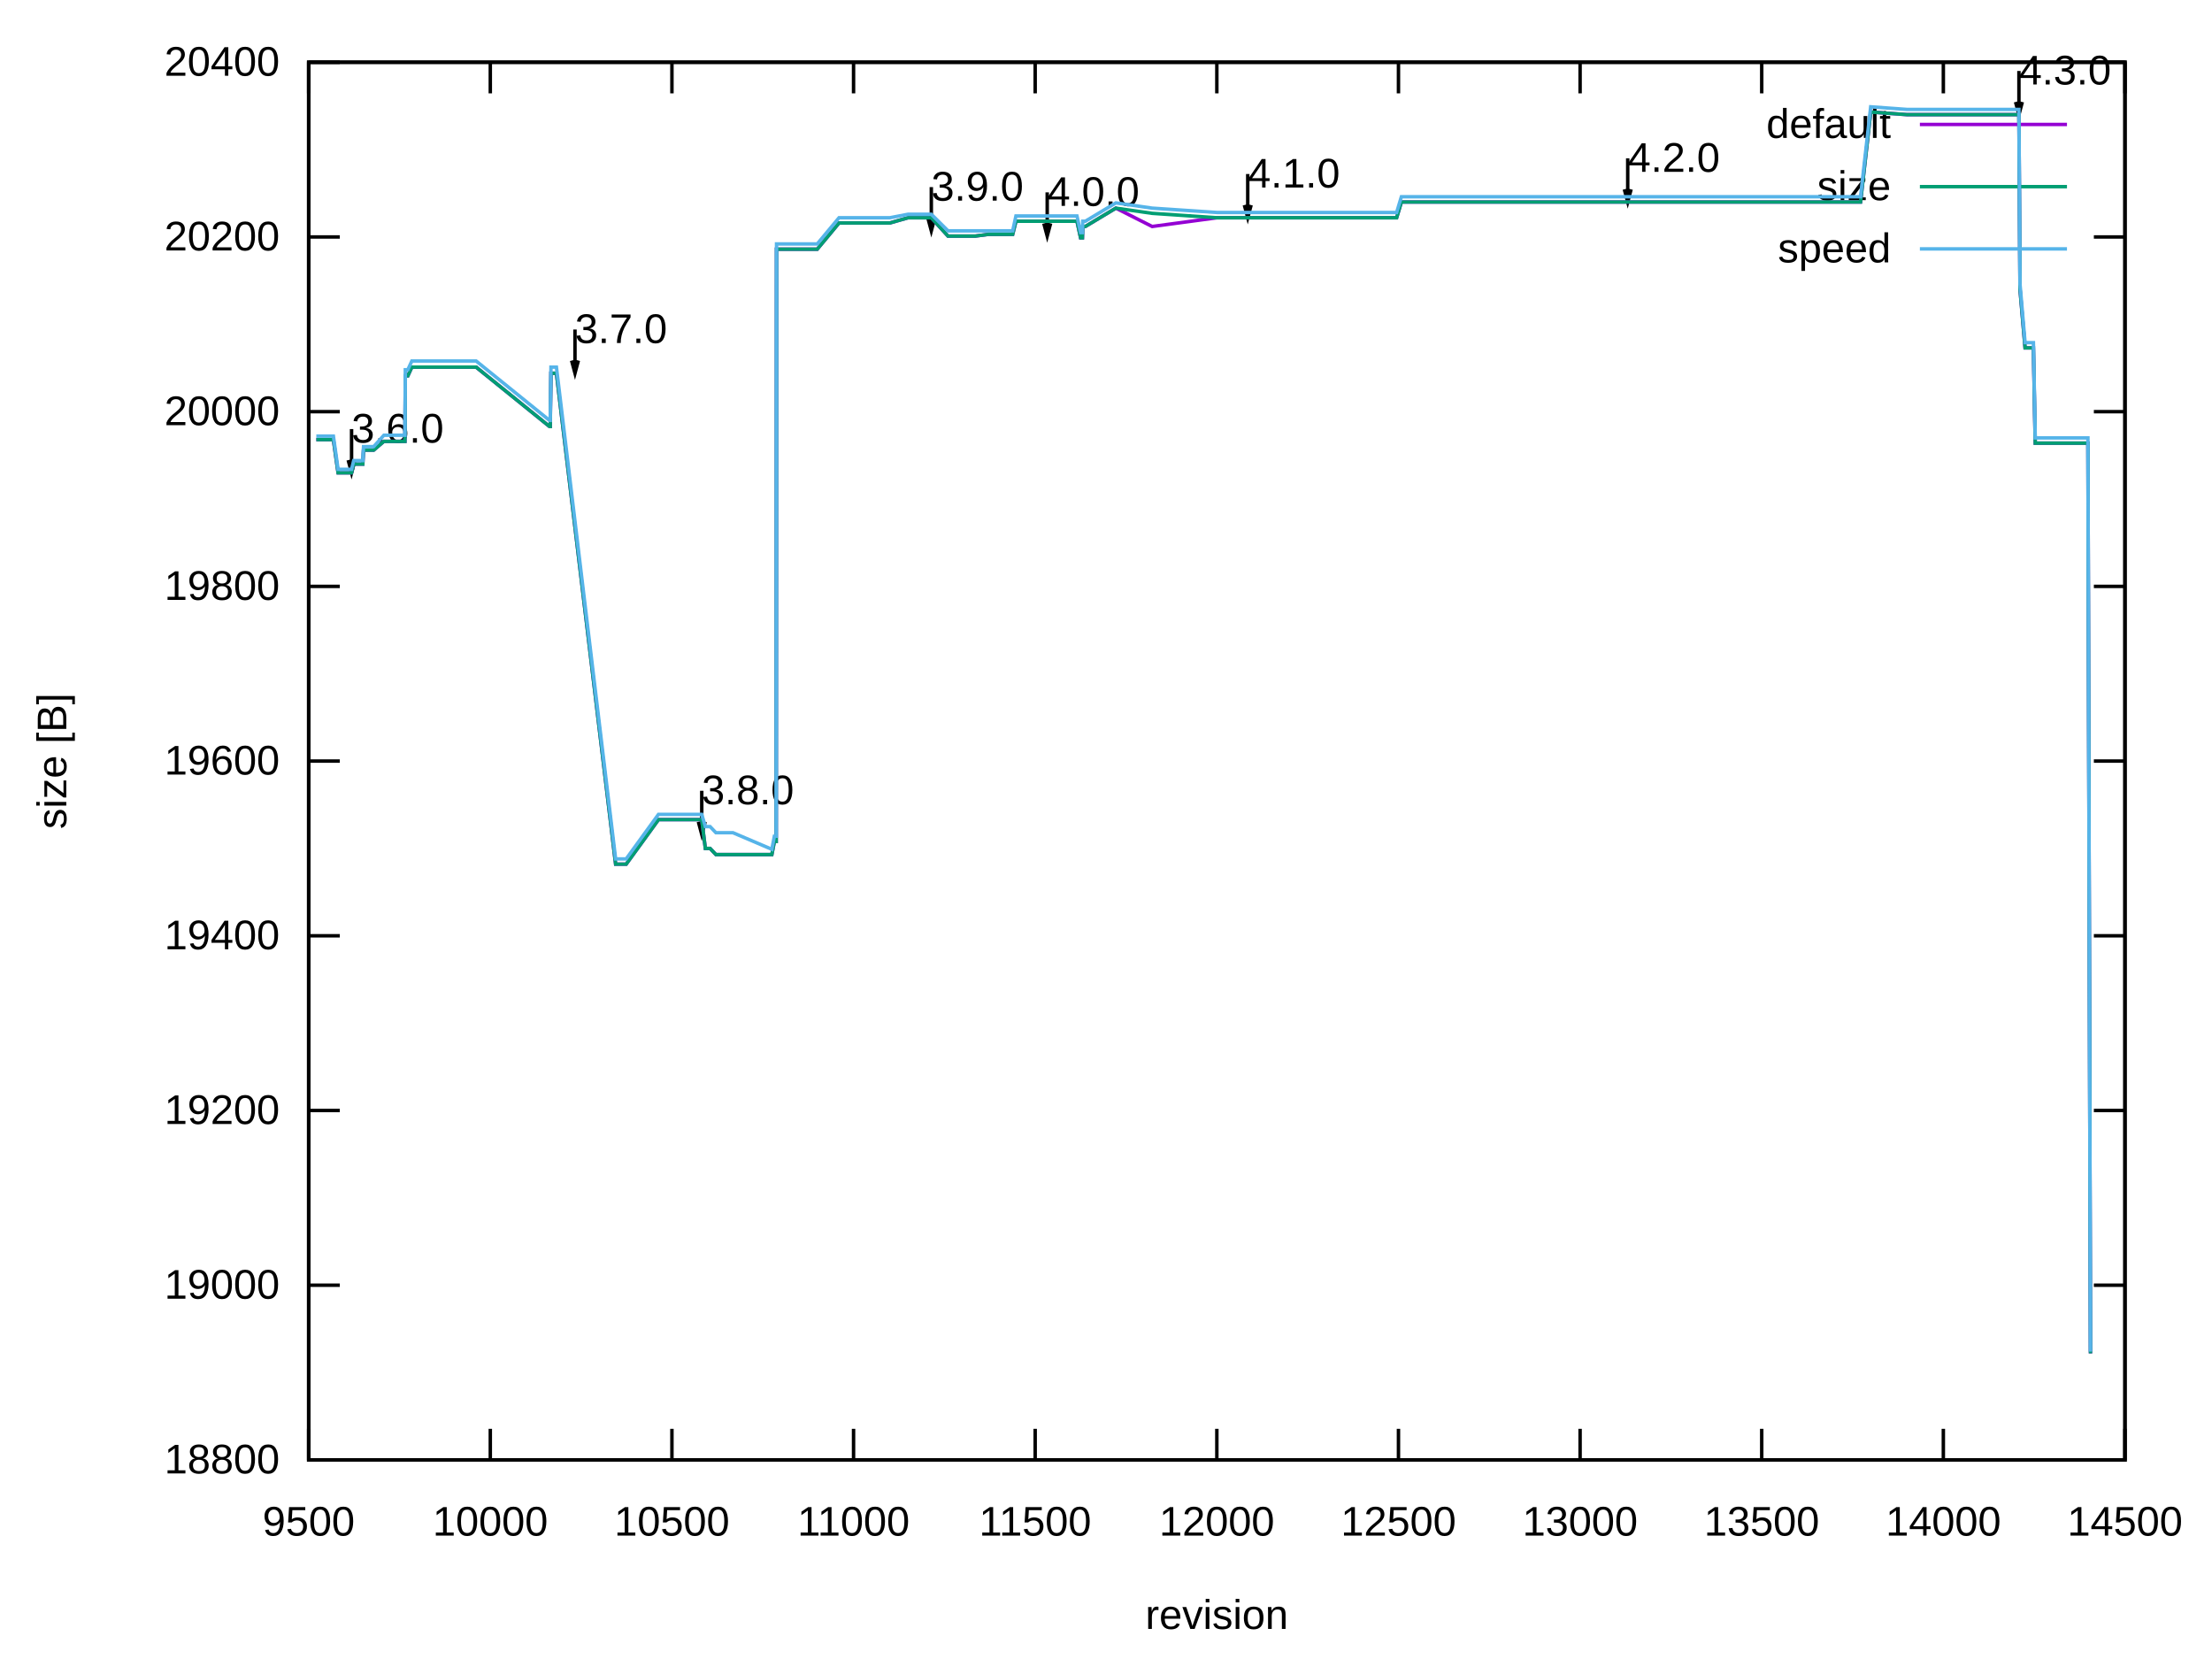
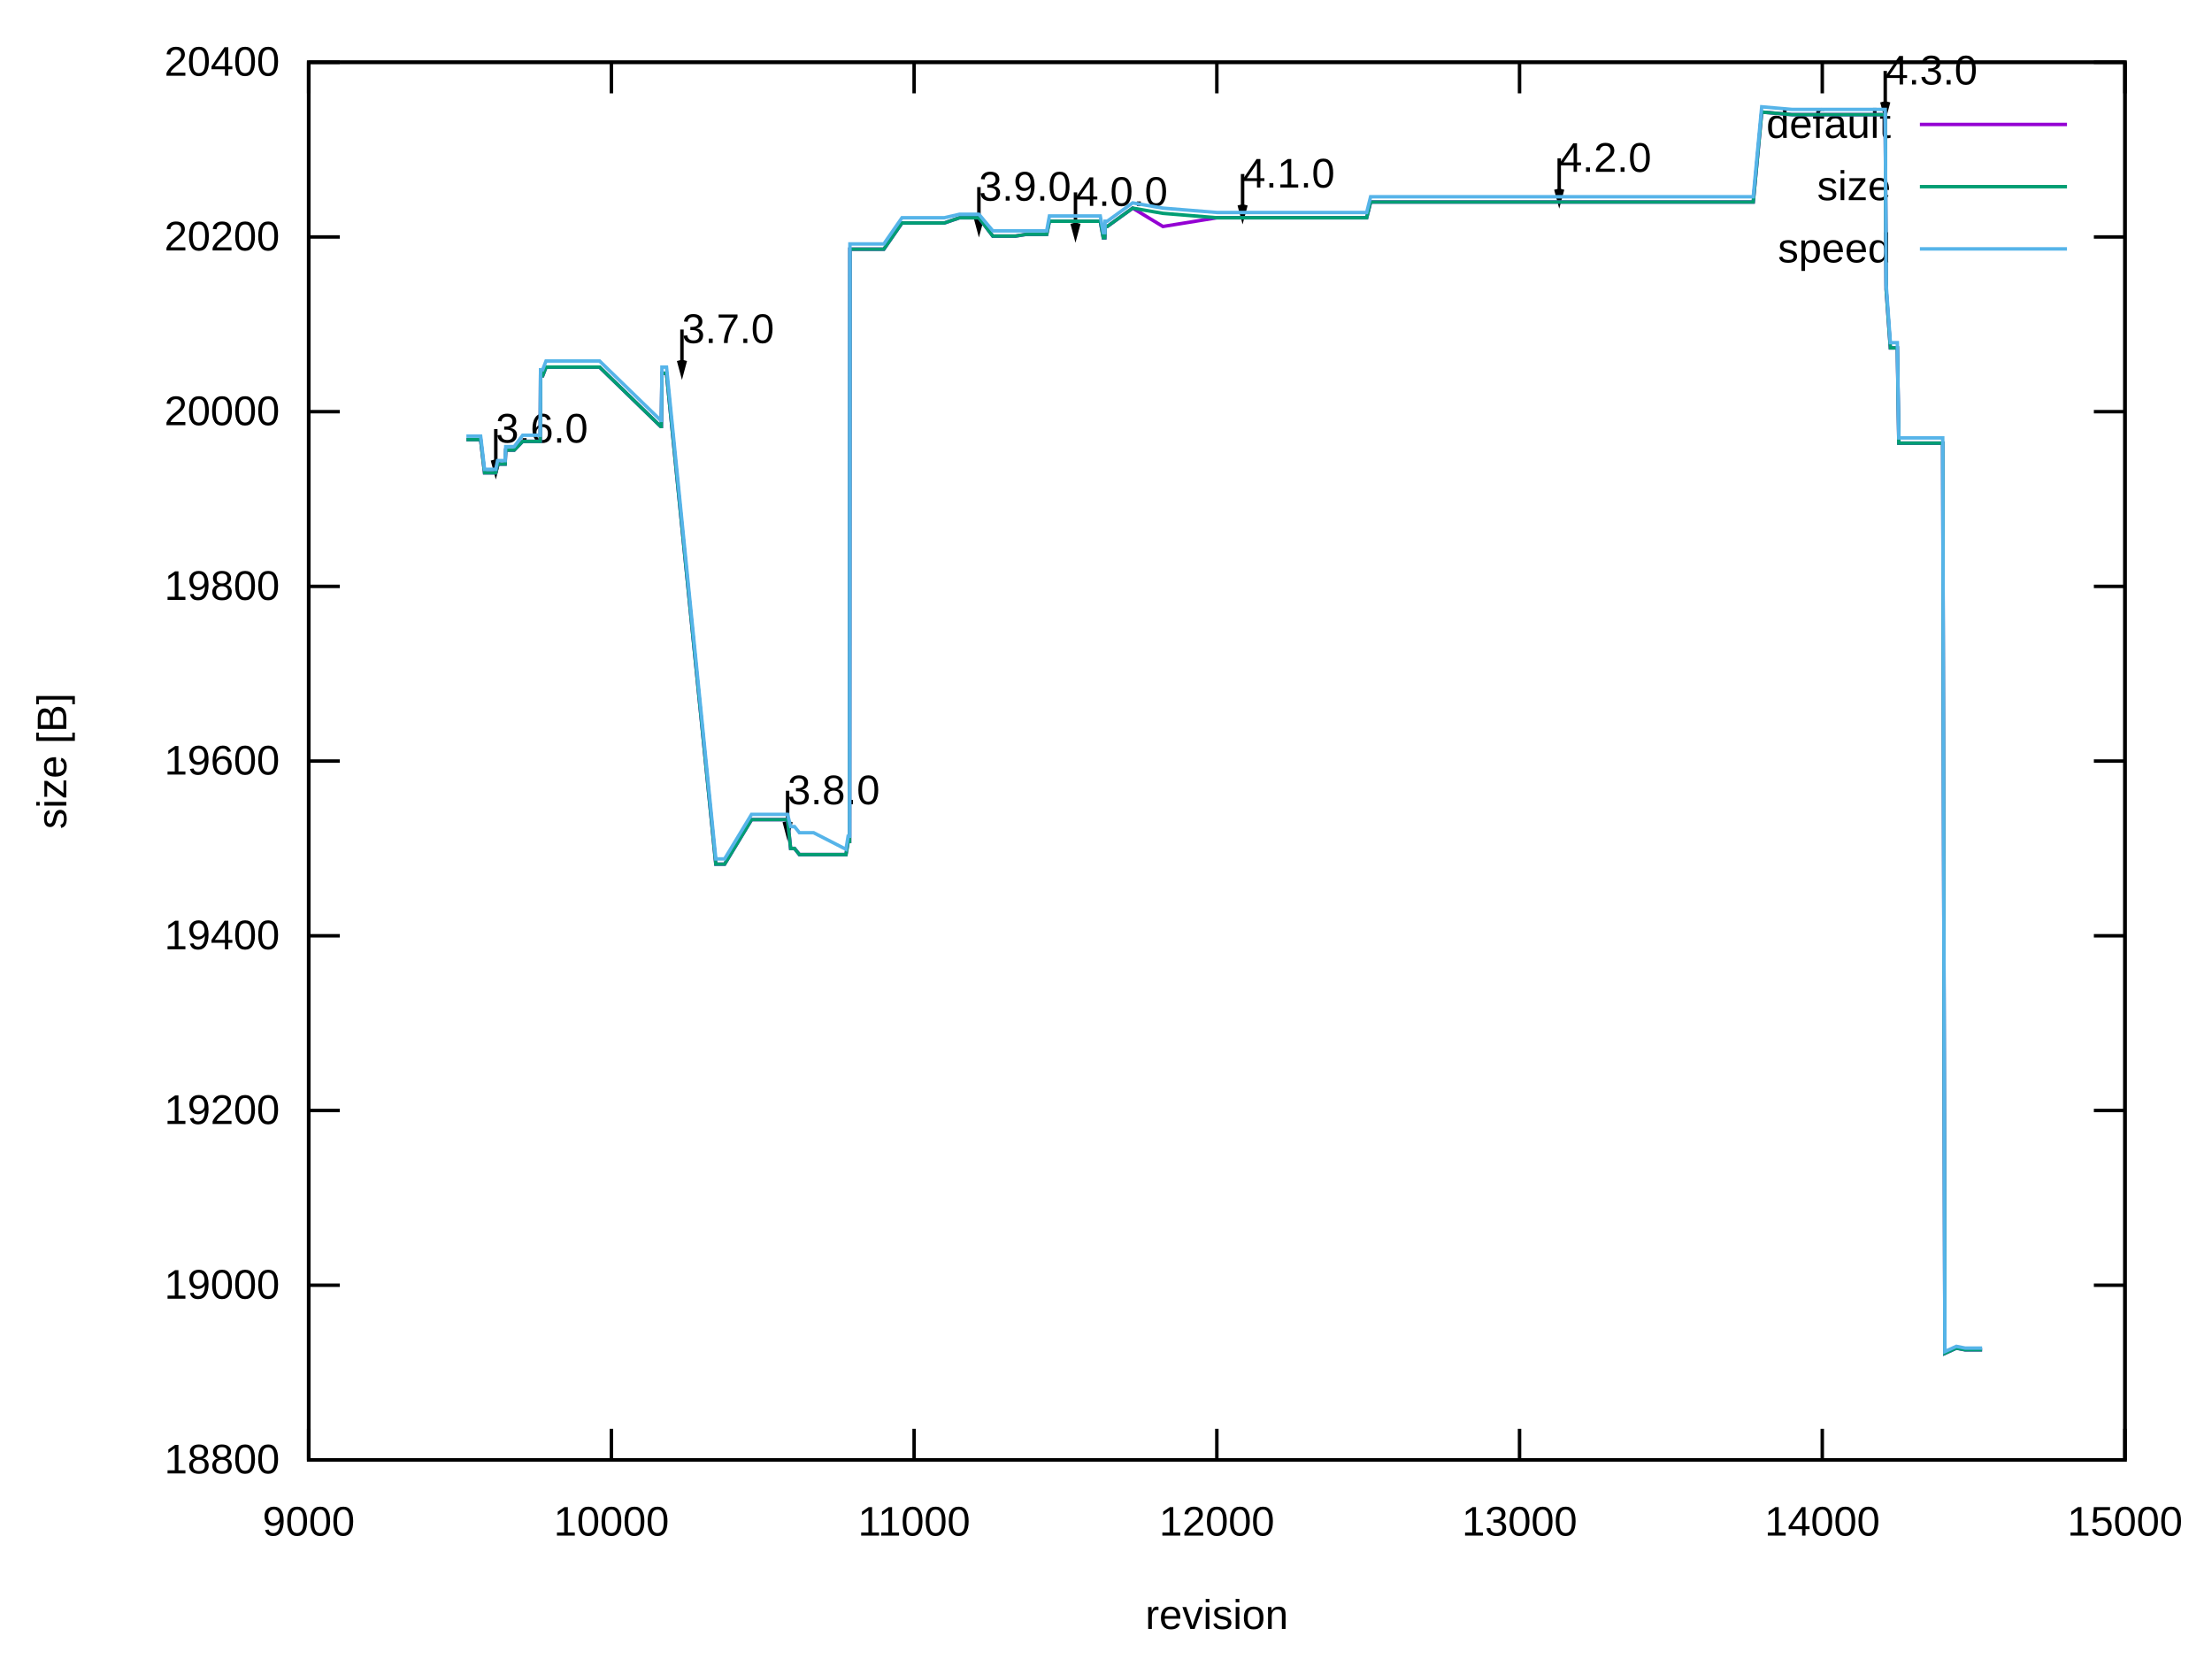
<svg xmlns="http://www.w3.org/2000/svg" xmlns:xlink="http://www.w3.org/1999/xlink" width="640" height="480" viewBox="0 0 640 480">
  <g id="gnuplot_canvas">
    <rect x="0" y="0" width="640" height="480" fill="none" />
    <defs>
      <circle id="gpDot" r="0.5" stroke-width="0.5" stroke="currentColor" />
      <path id="gpPt0" stroke-width="0.222" stroke="currentColor" d="M-1,0 h2 M0,-1 v2" />
      <path id="gpPt1" stroke-width="0.222" stroke="currentColor" d="M-1,-1 L1,1 M1,-1 L-1,1" />
      <path id="gpPt2" stroke-width="0.222" stroke="currentColor" d="M-1,0 L1,0 M0,-1 L0,1 M-1,-1 L1,1 M-1,1 L1,-1" />
      <rect id="gpPt3" stroke-width="0.222" stroke="currentColor" x="-1" y="-1" width="2" height="2" />
      <rect id="gpPt4" stroke-width="0.222" stroke="currentColor" fill="currentColor" x="-1" y="-1" width="2" height="2" />
      <circle id="gpPt5" stroke-width="0.222" stroke="currentColor" cx="0" cy="0" r="1" />
      <use xlink:href="#gpPt5" id="gpPt6" fill="currentColor" stroke="none" />
      <path id="gpPt7" stroke-width="0.222" stroke="currentColor" d="M0,-1.33 L-1.33,0.67 L1.33,0.67 z" />
      <use xlink:href="#gpPt7" id="gpPt8" fill="currentColor" stroke="none" />
      <use xlink:href="#gpPt7" id="gpPt9" stroke="currentColor" transform="rotate(180)" />
      <use xlink:href="#gpPt9" id="gpPt10" fill="currentColor" stroke="none" />
      <use xlink:href="#gpPt3" id="gpPt11" stroke="currentColor" transform="rotate(45)" />
      <use xlink:href="#gpPt11" id="gpPt12" fill="currentColor" stroke="none" />
      <path id="gpPt13" stroke-width="0.222" stroke="currentColor" d="M0,1.330 L1.265,0.411 L0.782,-1.067 L-0.782,-1.076 L-1.265,0.411 z" />
      <use xlink:href="#gpPt13" id="gpPt14" fill="currentColor" stroke="none" />
      <filter id="textbox" filterUnits="objectBoundingBox" x="0" y="0" height="1" width="1">
        <feFlood flood-color="white" flood-opacity="1" result="bgnd" />
        <feComposite in="SourceGraphic" in2="bgnd" operator="atop" />
      </filter>
      <filter id="greybox" filterUnits="objectBoundingBox" x="0" y="0" height="1" width="1">
        <feFlood flood-color="lightgrey" flood-opacity="1" result="grey" />
        <feComposite in="SourceGraphic" in2="grey" operator="atop" />
      </filter>
    </defs>
    <g fill="none" color="white" stroke="currentColor" stroke-width="1.00" stroke-linecap="butt" stroke-linejoin="miter">
</g>
    <g fill="none" color="black" stroke="currentColor" stroke-width="1.00" stroke-linecap="butt" stroke-linejoin="miter">
      <path stroke="black" d="M89.31,422.40 L98.31,422.40 M614.82,422.40 L605.82,422.40  " />
      <g transform="translate(80.92,426.30)" stroke="none" fill="black" font-family="Arial" font-size="12.00" text-anchor="end">
        <text>
          <tspan font-family="Arial"> 18800</tspan>
        </text>
      </g>
    </g>
    <g fill="none" color="black" stroke="currentColor" stroke-width="1.00" stroke-linecap="butt" stroke-linejoin="miter">
      <path stroke="black" d="M89.31,371.85 L98.31,371.85 M614.82,371.85 L605.82,371.85  " />
      <g transform="translate(80.92,375.75)" stroke="none" fill="black" font-family="Arial" font-size="12.00" text-anchor="end">
        <text>
          <tspan font-family="Arial"> 19000</tspan>
        </text>
      </g>
    </g>
    <g fill="none" color="black" stroke="currentColor" stroke-width="1.00" stroke-linecap="butt" stroke-linejoin="miter">
      <path stroke="black" d="M89.31,321.30 L98.31,321.30 M614.82,321.30 L605.82,321.30  " />
      <g transform="translate(80.92,325.20)" stroke="none" fill="black" font-family="Arial" font-size="12.00" text-anchor="end">
        <text>
          <tspan font-family="Arial"> 19200</tspan>
        </text>
      </g>
    </g>
    <g fill="none" color="black" stroke="currentColor" stroke-width="1.00" stroke-linecap="butt" stroke-linejoin="miter">
      <path stroke="black" d="M89.31,270.75 L98.31,270.75 M614.82,270.75 L605.82,270.75  " />
      <g transform="translate(80.92,274.65)" stroke="none" fill="black" font-family="Arial" font-size="12.00" text-anchor="end">
        <text>
          <tspan font-family="Arial"> 19400</tspan>
        </text>
      </g>
    </g>
    <g fill="none" color="black" stroke="currentColor" stroke-width="1.00" stroke-linecap="butt" stroke-linejoin="miter">
      <path stroke="black" d="M89.31,220.20 L98.31,220.20 M614.82,220.20 L605.82,220.20  " />
      <g transform="translate(80.92,224.10)" stroke="none" fill="black" font-family="Arial" font-size="12.00" text-anchor="end">
        <text>
          <tspan font-family="Arial"> 19600</tspan>
        </text>
      </g>
    </g>
    <g fill="none" color="black" stroke="currentColor" stroke-width="1.00" stroke-linecap="butt" stroke-linejoin="miter">
      <path stroke="black" d="M89.31,169.66 L98.31,169.66 M614.82,169.66 L605.82,169.66  " />
      <g transform="translate(80.92,173.56)" stroke="none" fill="black" font-family="Arial" font-size="12.00" text-anchor="end">
        <text>
          <tspan font-family="Arial"> 19800</tspan>
        </text>
      </g>
    </g>
    <g fill="none" color="black" stroke="currentColor" stroke-width="1.00" stroke-linecap="butt" stroke-linejoin="miter">
      <path stroke="black" d="M89.31,119.11 L98.31,119.11 M614.82,119.11 L605.82,119.11  " />
      <g transform="translate(80.92,123.01)" stroke="none" fill="black" font-family="Arial" font-size="12.00" text-anchor="end">
        <text>
          <tspan font-family="Arial"> 20000</tspan>
        </text>
      </g>
    </g>
    <g fill="none" color="black" stroke="currentColor" stroke-width="1.00" stroke-linecap="butt" stroke-linejoin="miter">
      <path stroke="black" d="M89.31,68.56 L98.31,68.56 M614.82,68.56 L605.82,68.56  " />
      <g transform="translate(80.92,72.46)" stroke="none" fill="black" font-family="Arial" font-size="12.00" text-anchor="end">
        <text>
          <tspan font-family="Arial"> 20200</tspan>
        </text>
      </g>
    </g>
    <g fill="none" color="black" stroke="currentColor" stroke-width="1.00" stroke-linecap="butt" stroke-linejoin="miter">
      <path stroke="black" d="M89.31,18.01 L98.31,18.01 M614.82,18.01 L605.82,18.01  " />
      <g transform="translate(80.92,21.91)" stroke="none" fill="black" font-family="Arial" font-size="12.00" text-anchor="end">
        <text>
          <tspan font-family="Arial"> 20400</tspan>
        </text>
      </g>
    </g>
    <g fill="none" color="black" stroke="currentColor" stroke-width="1.00" stroke-linecap="butt" stroke-linejoin="miter">
      <path stroke="black" d="M89.31,422.40 L89.31,413.40 M89.31,18.01 L89.31,27.01  " />
      <g transform="translate(89.31,444.30)" stroke="none" fill="black" font-family="Arial" font-size="12.00" text-anchor="middle">
        <text>
-           <tspan font-family="Arial"> 9500</tspan>
-         </text>
-       </g>
-     </g>
-     <g fill="none" color="black" stroke="currentColor" stroke-width="1.00" stroke-linecap="butt" stroke-linejoin="miter">
-       <path stroke="black" d="M141.86,422.40 L141.86,413.40 M141.86,18.01 L141.86,27.01  " />
-       <g transform="translate(141.86,444.30)" stroke="none" fill="black" font-family="Arial" font-size="12.00" text-anchor="middle">
+           <tspan font-family="Arial"> 9000</tspan>
+         </text>
+       </g>
+     </g>
+     <g fill="none" color="black" stroke="currentColor" stroke-width="1.00" stroke-linecap="butt" stroke-linejoin="miter">
+       <path stroke="black" d="M176.90,422.40 L176.90,413.40 M176.90,18.01 L176.90,27.01  " />
+       <g transform="translate(176.90,444.30)" stroke="none" fill="black" font-family="Arial" font-size="12.00" text-anchor="middle">
        <text>
          <tspan font-family="Arial"> 10000</tspan>
        </text>
      </g>
    </g>
    <g fill="none" color="black" stroke="currentColor" stroke-width="1.00" stroke-linecap="butt" stroke-linejoin="miter">
-       <path stroke="black" d="M194.41,422.40 L194.41,413.40 M194.41,18.01 L194.41,27.01  " />
-       <g transform="translate(194.41,444.30)" stroke="none" fill="black" font-family="Arial" font-size="12.00" text-anchor="middle">
-         <text>
-           <tspan font-family="Arial"> 10500</tspan>
-         </text>
-       </g>
-     </g>
-     <g fill="none" color="black" stroke="currentColor" stroke-width="1.00" stroke-linecap="butt" stroke-linejoin="miter">
-       <path stroke="black" d="M246.96,422.40 L246.96,413.40 M246.96,18.01 L246.96,27.01  " />
-       <g transform="translate(246.96,444.30)" stroke="none" fill="black" font-family="Arial" font-size="12.00" text-anchor="middle">
+       <path stroke="black" d="M264.48,422.40 L264.48,413.40 M264.48,18.01 L264.48,27.01  " />
+       <g transform="translate(264.48,444.30)" stroke="none" fill="black" font-family="Arial" font-size="12.00" text-anchor="middle">
        <text>
          <tspan font-family="Arial"> 11000</tspan>
-         </text>
-       </g>
-     </g>
-     <g fill="none" color="black" stroke="currentColor" stroke-width="1.00" stroke-linecap="butt" stroke-linejoin="miter">
-       <path stroke="black" d="M299.51,422.40 L299.51,413.40 M299.51,18.01 L299.51,27.01  " />
-       <g transform="translate(299.51,444.30)" stroke="none" fill="black" font-family="Arial" font-size="12.00" text-anchor="middle">
-         <text>
-           <tspan font-family="Arial"> 11500</tspan>
        </text>
      </g>
    </g>
    <g fill="none" color="black" stroke="currentColor" stroke-width="1.00" stroke-linecap="butt" stroke-linejoin="miter">
      <path stroke="black" d="M352.07,422.40 L352.07,413.40 M352.07,18.01 L352.07,27.01  " />
      <g transform="translate(352.07,444.30)" stroke="none" fill="black" font-family="Arial" font-size="12.00" text-anchor="middle">
        <text>
          <tspan font-family="Arial"> 12000</tspan>
        </text>
      </g>
    </g>
    <g fill="none" color="black" stroke="currentColor" stroke-width="1.00" stroke-linecap="butt" stroke-linejoin="miter">
-       <path stroke="black" d="M404.62,422.40 L404.62,413.40 M404.62,18.01 L404.62,27.01  " />
-       <g transform="translate(404.62,444.30)" stroke="none" fill="black" font-family="Arial" font-size="12.00" text-anchor="middle">
-         <text>
-           <tspan font-family="Arial"> 12500</tspan>
-         </text>
-       </g>
-     </g>
-     <g fill="none" color="black" stroke="currentColor" stroke-width="1.00" stroke-linecap="butt" stroke-linejoin="miter">
-       <path stroke="black" d="M457.17,422.40 L457.17,413.40 M457.17,18.01 L457.17,27.01  " />
-       <g transform="translate(457.17,444.30)" stroke="none" fill="black" font-family="Arial" font-size="12.00" text-anchor="middle">
+       <path stroke="black" d="M439.65,422.40 L439.65,413.40 M439.65,18.01 L439.65,27.01  " />
+       <g transform="translate(439.65,444.30)" stroke="none" fill="black" font-family="Arial" font-size="12.00" text-anchor="middle">
        <text>
          <tspan font-family="Arial"> 13000</tspan>
        </text>
      </g>
    </g>
    <g fill="none" color="black" stroke="currentColor" stroke-width="1.00" stroke-linecap="butt" stroke-linejoin="miter">
-       <path stroke="black" d="M509.72,422.40 L509.72,413.40 M509.72,18.01 L509.72,27.01  " />
-       <g transform="translate(509.72,444.30)" stroke="none" fill="black" font-family="Arial" font-size="12.00" text-anchor="middle">
-         <text>
-           <tspan font-family="Arial"> 13500</tspan>
-         </text>
-       </g>
-     </g>
-     <g fill="none" color="black" stroke="currentColor" stroke-width="1.00" stroke-linecap="butt" stroke-linejoin="miter">
-       <path stroke="black" d="M562.27,422.40 L562.27,413.40 M562.27,18.01 L562.27,27.01  " />
-       <g transform="translate(562.27,444.30)" stroke="none" fill="black" font-family="Arial" font-size="12.00" text-anchor="middle">
+       <path stroke="black" d="M527.24,422.40 L527.24,413.40 M527.24,18.01 L527.24,27.01  " />
+       <g transform="translate(527.24,444.30)" stroke="none" fill="black" font-family="Arial" font-size="12.00" text-anchor="middle">
        <text>
          <tspan font-family="Arial"> 14000</tspan>
        </text>
      </g>
    </g>
    <g fill="none" color="black" stroke="currentColor" stroke-width="1.00" stroke-linecap="butt" stroke-linejoin="miter">
      <path stroke="black" d="M614.82,422.40 L614.82,413.40 M614.82,18.01 L614.82,27.01  " />
      <g transform="translate(614.82,444.30)" stroke="none" fill="black" font-family="Arial" font-size="12.00" text-anchor="middle">
        <text>
-           <tspan font-family="Arial"> 14500</tspan>
+           <tspan font-family="Arial"> 15000</tspan>
        </text>
      </g>
    </g>
    <g fill="none" color="black" stroke="currentColor" stroke-width="1.00" stroke-linecap="butt" stroke-linejoin="miter">
</g>
    <g fill="none" color="black" stroke="currentColor" stroke-width="1.00" stroke-linecap="butt" stroke-linejoin="miter">
      <path stroke="black" d="M89.31,18.01 L89.31,422.40 L614.82,422.40 L614.82,18.01 L89.31,18.01 Z  " />
-       <g transform="translate(101.71,128.06)" stroke="none" fill="black" font-family="Arial" font-size="12.00" text-anchor="start">
+       <g transform="translate(143.44,128.06)" stroke="none" fill="black" font-family="Arial" font-size="12.00" text-anchor="start">
        <text>
          <tspan font-family="Arial">3.6.0</tspan>
        </text>
      </g>
-       <g transform="translate(166.35,99.25)" stroke="none" fill="black" font-family="Arial" font-size="12.00" text-anchor="start">
+       <g transform="translate(197.30,99.25)" stroke="none" fill="black" font-family="Arial" font-size="12.00" text-anchor="start">
        <text>
          <tspan font-family="Arial">3.7.0</tspan>
        </text>
      </g>
-       <g transform="translate(203.03,232.70)" stroke="none" fill="black" font-family="Arial" font-size="12.00" text-anchor="start">
+       <g transform="translate(227.87,232.70)" stroke="none" fill="black" font-family="Arial" font-size="12.00" text-anchor="start">
        <text>
          <tspan font-family="Arial">3.8.0</tspan>
        </text>
      </g>
-       <g transform="translate(269.45,58.05)" stroke="none" fill="black" font-family="Arial" font-size="12.00" text-anchor="start">
+       <g transform="translate(283.22,58.05)" stroke="none" fill="black" font-family="Arial" font-size="12.00" text-anchor="start">
        <text>
          <tspan font-family="Arial">3.9.0</tspan>
        </text>
      </g>
-       <g transform="translate(302.98,59.57)" stroke="none" fill="black" font-family="Arial" font-size="12.00" text-anchor="start">
+       <g transform="translate(311.16,59.57)" stroke="none" fill="black" font-family="Arial" font-size="12.00" text-anchor="start">
        <text>
          <tspan font-family="Arial">4.0.0</tspan>
        </text>
      </g>
-       <g transform="translate(361.00,54.26)" stroke="none" fill="black" font-family="Arial" font-size="12.00" text-anchor="start">
+       <g transform="translate(359.51,54.26)" stroke="none" fill="black" font-family="Arial" font-size="12.00" text-anchor="start">
        <text>
          <tspan font-family="Arial">4.1.0</tspan>
        </text>
      </g>
-       <g transform="translate(470.94,49.71)" stroke="none" fill="black" font-family="Arial" font-size="12.00" text-anchor="start">
+       <g transform="translate(451.12,49.71)" stroke="none" fill="black" font-family="Arial" font-size="12.00" text-anchor="start">
        <text>
          <tspan font-family="Arial">4.2.0</tspan>
        </text>
      </g>
-       <g transform="translate(584.13,24.44)" stroke="none" fill="black" font-family="Arial" font-size="12.00" text-anchor="start">
+       <g transform="translate(545.45,24.44)" stroke="none" fill="black" font-family="Arial" font-size="12.00" text-anchor="start">
        <text>
          <tspan font-family="Arial">4.3.0</tspan>
        </text>
      </g>
-       <path stroke="black" d="M100.74,133.13 L101.72,136.79 L102.70,133.13 M101.72,124.15 L101.72,136.79 M165.38,104.32 L166.36,107.98 L167.34,104.32   M166.36,95.34 L166.36,107.98 M202.06,237.77 L203.04,241.43 L204.02,237.77 M203.04,228.79 L203.04,241.43 M268.48,63.12   L269.46,66.78 L270.44,63.12 M269.46,54.14 L269.46,66.78 M302.01,64.64 L302.99,68.30 L303.97,64.64 M302.99,55.66   L302.99,68.30 M360.03,59.33 L361.01,62.99 L361.99,59.33 M361.01,50.35 L361.01,62.99 M469.97,54.78 L470.95,58.44   L471.93,54.78 M470.95,45.80 L470.95,58.44 M583.16,29.51 L584.14,33.16 L585.12,29.51 M584.14,20.53 L584.14,33.16    " />
+       <path stroke="black" d="M142.47,133.13 L143.45,136.79 L144.43,133.13 M143.45,124.15 L143.45,136.79 M196.33,104.32 L197.31,107.98 L198.29,104.32   M197.31,95.34 L197.31,107.98 M226.90,237.77 L227.88,241.43 L228.86,237.77 M227.88,228.79 L227.88,241.43 M282.25,63.12   L283.23,66.78 L284.21,63.12 M283.23,54.14 L283.23,66.78 M310.19,64.64 L311.17,68.30 L312.15,64.64 M311.17,55.66   L311.17,68.30 M358.54,59.33 L359.52,62.99 L360.50,59.33 M359.52,50.35 L359.52,62.99 M450.15,54.78 L451.13,58.44   L452.11,54.78 M451.13,45.80 L451.13,58.44 M544.48,29.51 L545.46,33.16 L546.44,29.51 M545.46,20.53 L545.46,33.16    " />
    </g>
    <g fill="none" color="black" stroke="currentColor" stroke-width="1.00" stroke-linecap="butt" stroke-linejoin="miter">
      <g transform="translate(19.18,220.21) rotate(270)" stroke="none" fill="black" font-family="Arial" font-size="12.00" text-anchor="middle">
        <text>
          <tspan font-family="Arial">size [B]</tspan>
        </text>
      </g>
    </g>
    <g fill="none" color="black" stroke="currentColor" stroke-width="1.00" stroke-linecap="butt" stroke-linejoin="miter">
      <g transform="translate(352.06,471.30)" stroke="none" fill="black" font-family="Arial" font-size="12.00" text-anchor="middle">
        <text>
          <tspan font-family="Arial">revision</tspan>
        </text>
      </g>
    </g>
    <g fill="none" color="black" stroke="currentColor" stroke-width="1.00" stroke-linecap="butt" stroke-linejoin="miter">
</g>
    <g id="gnuplot_plot_1">
      <g fill="none" color="black" stroke="currentColor" stroke-width="1.00" stroke-linecap="butt" stroke-linejoin="miter">
        <g transform="translate(547.09,39.91)" stroke="none" fill="black" font-family="Arial" font-size="12.00" text-anchor="end">
          <text>
            <tspan font-family="Arial">default</tspan>
          </text>
        </g>
      </g>
      <g fill="none" color="black" stroke="currentColor" stroke-width="1.00" stroke-linecap="butt" stroke-linejoin="miter">
-         <path stroke="rgb(148,   0, 211)" d="M555.48,36.01 L598.04,36.01 M91.52,127.20 L93.51,127.20 L94.57,127.20 L96.46,127.20 L97.82,136.80 L98.66,136.80   L99.40,136.80 L99.93,136.80 L100.03,136.80 L100.14,136.80 L100.24,136.80 L101.71,136.80 L102.34,134.27 L103.18,134.27   L103.50,134.27 L103.60,134.27 L103.71,134.27 L103.81,134.27 L104.02,134.27 L104.55,134.27 L104.65,134.27 L104.97,134.27   L105.18,130.23 L105.39,130.23 L105.50,130.23 L106.02,130.23 L106.34,130.23 L106.55,130.23 L106.65,130.23 L106.76,130.23   L108.12,130.23 L111.07,127.70 L113.48,127.70 L114.53,127.70 L115.27,127.70 L115.69,127.70 L116.74,127.70 L117.06,127.70   L117.16,127.70 L117.27,108.75 L117.37,108.75 L118.00,108.75 L119.16,106.22 L119.79,106.22 L119.89,106.22 L120.10,106.22   L120.53,106.22 L121.16,106.22 L121.58,106.22 L121.68,106.22 L122.42,106.22 L122.73,106.22 L122.84,106.22 L122.94,106.22   L123.99,106.22 L124.20,106.22 L124.62,106.22 L129.14,106.22 L136.50,106.22 L136.92,106.22 L137.13,106.22 L137.24,106.22   L137.76,106.22 L158.99,123.40 L159.20,123.40 L159.41,107.99 L160.15,107.99 L160.88,107.99 L160.99,107.99 L178.12,250.03   L178.54,250.03 L178.65,250.03 L180.33,250.03 L180.43,250.03 L181.17,250.03 L190.52,237.14 L193.89,237.14 L195.46,237.14   L198.62,237.14 L200.51,237.14 L203.03,237.14 L204.08,245.48 L205.03,245.48 L205.45,245.48 L207.13,247.25 L209.13,247.25   L209.65,247.25 L210.81,247.25 L211.23,247.25 L212.07,247.25 L223.32,247.25 L224.05,243.46 L224.47,243.46 L224.58,243.46   L224.68,72.10 L224.89,72.10 L225.94,72.10 L236.45,72.10 L242.76,64.51 L244.23,64.51 L256.11,64.51 L257.47,64.51   L262.73,63.00 L269.45,63.00 L274.29,68.31 L281.65,68.31 L282.17,68.31 L285.96,67.80 L292.68,67.80 L293.00,67.80   L293.94,64.01 L300.25,64.01 L300.46,64.01 L302.98,64.01 L308.55,64.01 L311.50,64.01 L311.60,64.01 L312.65,68.81   L313.18,68.81 L313.28,65.53 L313.91,65.53 L314.02,65.53 L322.85,60.22 L333.36,65.53 L352.17,63.00 L357.95,63.00   L361.00,63.00 L362.36,63.00 L362.58,63.00 L362.79,63.00 L363.21,63.00 L363.52,63.00 L364.05,63.00 L393.26,63.00   L395.68,63.00 L397.26,63.00 L399.36,63.00 L400.83,63.00 L403.35,63.00 L404.09,63.00 L405.46,58.45 L419.54,58.45   L422.80,58.45 L424.48,58.45 L424.80,58.45 L430.47,58.45 L434.46,58.45 L435.62,58.45 L438.98,58.45 L442.66,58.45   L444.03,58.45 L445.71,58.45 L446.66,58.45 L453.91,58.45 L470.94,58.45 L478.19,58.45 L488.70,58.45 L509.19,58.45   L529.58,58.45 L530.63,58.45 L531.68,58.45 L535.78,58.45 L538.31,58.45 L541.25,32.42 L551.76,33.17 L562.27,33.17   L581.61,33.17 L584.13,33.17 L584.45,83.72 L585.92,100.66 L586.97,100.66 L587.28,100.66 L588.12,100.66 L588.33,100.66   L588.86,128.21 L593.80,128.21 L598.63,128.21 L601.16,128.21 L604.10,128.21 L604.84,391.57  " />
+         <path stroke="rgb(148,   0, 211)" d="M555.48,36.01 L598.04,36.01 M134.94,127.20 L136.61,127.20 L137.48,127.20 L139.06,127.20 L140.20,136.80 L140.90,136.80   L141.51,136.80 L141.95,136.80 L142.04,136.80 L142.12,136.80 L142.21,136.80 L143.44,136.80 L143.96,134.27 L144.66,134.27   L144.93,134.27 L145.01,134.27 L145.10,134.27 L145.19,134.27 L145.36,134.27 L145.80,134.27 L145.89,134.27 L146.15,134.27   L146.33,130.23 L146.50,130.23 L146.59,130.23 L147.03,130.23 L147.29,130.23 L147.47,130.23 L147.55,130.23 L147.64,130.23   L148.78,130.23 L151.23,127.70 L153.25,127.70 L154.12,127.70 L154.74,127.70 L155.09,127.70 L155.96,127.70 L156.22,127.70   L156.31,127.70 L156.40,108.75 L156.49,108.75 L157.01,108.75 L157.98,106.22 L158.50,106.22 L158.59,106.22 L158.76,106.22   L159.12,106.22 L159.64,106.22 L159.99,106.22 L160.08,106.22 L160.69,106.22 L160.95,106.22 L161.04,106.22 L161.13,106.22   L162.01,106.22 L162.18,106.22 L162.53,106.22 L166.30,106.22 L172.43,106.22 L172.78,106.22 L172.95,106.22 L173.04,106.22   L173.48,106.22 L191.17,123.40 L191.35,123.40 L191.52,107.99 L192.13,107.99 L192.75,107.99 L192.84,107.99 L207.11,250.03   L207.46,250.03 L207.55,250.03 L208.95,250.03 L209.04,250.03 L209.65,250.03 L217.45,237.14 L220.25,237.14 L221.56,237.14   L224.19,237.14 L225.77,237.14 L227.87,237.14 L228.75,245.48 L229.53,245.48 L229.88,245.48 L231.29,247.25 L232.95,247.25   L233.39,247.25 L234.35,247.25 L234.70,247.25 L235.40,247.25 L244.77,247.25 L245.39,243.46 L245.74,243.46 L245.82,243.46   L245.91,72.10 L246.09,72.10 L246.96,72.10 L255.72,72.10 L260.98,64.51 L262.20,64.51 L272.10,64.51 L273.24,64.51   L277.62,63.00 L283.22,63.00 L287.25,68.31 L293.38,68.31 L293.82,68.31 L296.97,67.80 L302.58,67.80 L302.84,67.80   L303.63,64.01 L308.89,64.01 L309.06,64.01 L311.16,64.01 L315.80,64.01 L318.26,64.01 L318.34,64.01 L319.22,68.81   L319.66,68.81 L319.75,65.53 L320.27,65.53 L320.36,65.53 L327.72,60.22 L336.47,65.53 L352.15,63.00 L356.97,63.00   L359.51,63.00 L360.65,63.00 L360.82,63.00 L361.00,63.00 L361.35,63.00 L361.61,63.00 L362.05,63.00 L386.40,63.00   L388.41,63.00 L389.73,63.00 L391.48,63.00 L392.70,63.00 L394.81,63.00 L395.42,63.00 L396.56,58.45 L408.29,58.45   L411.01,58.45 L412.41,58.45 L412.67,58.45 L417.40,58.45 L420.73,58.45 L421.70,58.45 L424.50,58.45 L427.56,58.45   L428.70,58.45 L430.10,58.45 L430.89,58.45 L436.93,58.45 L451.12,58.45 L457.17,58.45 L465.93,58.45 L483.00,58.45   L500.00,58.45 L500.87,58.45 L501.75,58.45 L505.16,58.45 L507.27,58.45 L509.72,32.42 L518.48,33.17 L527.24,33.17   L543.35,33.17 L545.45,33.17 L545.72,83.72 L546.94,100.66 L547.82,100.66 L548.08,100.66 L548.78,100.66 L548.96,100.66   L549.39,128.21 L553.51,128.21 L557.54,128.21 L559.64,128.21 L562.09,128.21 L562.71,391.57 L566.04,390.05 L568.58,390.55   L571.90,390.55 L573.48,390.55  " />
      </g>
    </g>
    <g id="gnuplot_plot_2">
      <g fill="none" color="black" stroke="currentColor" stroke-width="1.00" stroke-linecap="butt" stroke-linejoin="miter">
        <g transform="translate(547.09,57.91)" stroke="none" fill="black" font-family="Arial" font-size="12.00" text-anchor="end">
          <text>
            <tspan font-family="Arial">size</tspan>
          </text>
        </g>
      </g>
      <g fill="none" color="black" stroke="currentColor" stroke-width="1.00" stroke-linecap="butt" stroke-linejoin="miter">
-         <path stroke="rgb(  0, 158, 115)" d="M555.48,54.01 L598.04,54.01 M91.52,127.20 L93.51,127.20 L94.57,127.20 L96.46,127.20 L97.82,136.80 L98.66,136.80   L99.40,136.80 L99.93,136.80 L100.03,136.80 L100.14,136.80 L100.24,136.80 L101.71,136.80 L102.34,134.27 L103.18,134.27   L103.50,134.27 L103.60,134.27 L103.71,134.27 L103.81,134.27 L104.02,134.27 L104.55,134.27 L104.65,134.27 L104.97,134.27   L105.18,130.23 L105.39,130.23 L105.50,130.23 L106.02,130.23 L106.34,130.23 L106.55,130.23 L106.65,130.23 L106.76,130.23   L108.12,130.23 L111.07,127.70 L113.48,127.70 L114.53,127.70 L115.27,127.70 L115.69,127.70 L116.74,127.70 L117.06,127.70   L117.16,127.70 L117.27,108.75 L117.37,108.75 L118.00,108.75 L119.16,106.22 L119.79,106.22 L119.89,106.22 L120.10,106.22   L120.53,106.22 L121.16,106.22 L121.58,106.22 L121.68,106.22 L122.42,106.22 L122.73,106.22 L122.84,106.22 L122.94,106.22   L123.99,106.22 L124.20,106.22 L124.62,106.22 L129.14,106.22 L136.50,106.22 L136.92,106.22 L137.13,106.22 L137.24,106.22   L137.76,106.22 L158.99,123.40 L159.20,123.40 L159.41,107.99 L160.15,107.99 L160.88,107.99 L160.99,107.99 L178.12,250.03   L178.54,250.03 L178.65,250.03 L180.33,250.03 L180.43,250.03 L181.17,250.03 L190.52,237.14 L193.89,237.14 L195.46,237.14   L198.62,237.14 L200.51,237.14 L203.03,237.14 L204.08,245.48 L205.03,245.48 L205.45,245.48 L207.13,247.25 L209.13,247.25   L209.65,247.25 L210.81,247.25 L211.23,247.25 L212.07,247.25 L223.32,247.25 L224.05,243.46 L224.47,243.46 L224.58,243.46   L224.68,72.10 L224.89,72.10 L225.94,72.10 L236.45,72.10 L242.76,64.51 L244.23,64.51 L256.11,64.51 L257.47,64.51   L262.73,63.00 L269.45,63.00 L274.29,68.31 L281.65,68.31 L282.17,68.31 L285.96,67.80 L292.68,67.80 L293.00,67.80   L293.94,64.01 L300.25,64.01 L300.46,64.01 L302.98,64.01 L308.55,64.01 L311.50,64.01 L311.60,64.01 L312.65,68.81   L313.18,68.81 L313.28,65.53 L313.91,65.53 L314.02,65.53 L322.85,60.22 L333.36,61.73 L352.17,63.00 L357.95,63.00   L361.00,63.00 L362.36,63.00 L362.58,63.00 L362.79,63.00 L363.21,63.00 L363.52,63.00 L364.05,63.00 L393.26,63.00   L395.68,63.00 L397.26,63.00 L399.36,63.00 L400.83,63.00 L403.35,63.00 L404.09,63.00 L405.46,58.45 L419.54,58.45   L422.80,58.45 L424.48,58.45 L424.80,58.45 L430.47,58.45 L434.46,58.45 L435.62,58.45 L438.98,58.45 L442.66,58.45   L444.03,58.45 L445.71,58.45 L446.66,58.45 L453.91,58.45 L470.94,58.45 L478.19,58.45 L488.70,58.45 L509.19,58.45   L529.58,58.45 L530.63,58.45 L531.68,58.45 L535.78,58.45 L538.31,58.45 L541.25,32.42 L551.76,33.17 L562.27,33.17   L581.61,33.17 L584.13,33.17 L584.45,83.72 L585.92,100.66 L586.97,100.66 L587.28,100.66 L588.12,100.66 L588.33,100.66   L588.86,128.21 L593.80,128.21 L598.63,128.21 L601.16,128.21 L604.10,128.21 L604.84,391.57  " />
+         <path stroke="rgb(  0, 158, 115)" d="M555.48,54.01 L598.04,54.01 M134.94,127.20 L136.61,127.20 L137.48,127.20 L139.06,127.20 L140.20,136.80 L140.90,136.80   L141.51,136.80 L141.95,136.80 L142.04,136.80 L142.12,136.80 L142.21,136.80 L143.44,136.80 L143.96,134.27 L144.66,134.27   L144.93,134.27 L145.01,134.27 L145.10,134.27 L145.19,134.27 L145.36,134.27 L145.80,134.27 L145.89,134.27 L146.15,134.27   L146.33,130.23 L146.50,130.23 L146.59,130.23 L147.03,130.23 L147.29,130.23 L147.47,130.23 L147.55,130.23 L147.64,130.23   L148.78,130.23 L151.23,127.70 L153.25,127.70 L154.12,127.70 L154.74,127.70 L155.09,127.70 L155.96,127.70 L156.22,127.70   L156.31,127.70 L156.40,108.75 L156.49,108.75 L157.01,108.75 L157.98,106.22 L158.50,106.22 L158.59,106.22 L158.76,106.22   L159.12,106.22 L159.64,106.22 L159.99,106.22 L160.08,106.22 L160.69,106.22 L160.95,106.22 L161.04,106.22 L161.13,106.22   L162.01,106.22 L162.18,106.22 L162.53,106.22 L166.30,106.22 L172.43,106.22 L172.78,106.22 L172.95,106.22 L173.04,106.22   L173.48,106.22 L191.17,123.40 L191.35,123.40 L191.52,107.99 L192.13,107.99 L192.75,107.99 L192.84,107.99 L207.11,250.03   L207.46,250.03 L207.55,250.03 L208.95,250.03 L209.04,250.03 L209.65,250.03 L217.45,237.14 L220.25,237.14 L221.56,237.14   L224.19,237.14 L225.77,237.14 L227.87,237.14 L228.75,245.48 L229.53,245.48 L229.88,245.48 L231.29,247.25 L232.95,247.25   L233.39,247.25 L234.35,247.25 L234.70,247.25 L235.40,247.25 L244.77,247.25 L245.39,243.46 L245.74,243.46 L245.82,243.46   L245.91,72.10 L246.09,72.10 L246.96,72.10 L255.72,72.10 L260.98,64.51 L262.20,64.51 L272.10,64.51 L273.24,64.51   L277.62,63.00 L283.22,63.00 L287.25,68.31 L293.38,68.31 L293.82,68.31 L296.97,67.80 L302.58,67.80 L302.84,67.80   L303.63,64.01 L308.89,64.01 L309.06,64.01 L311.16,64.01 L315.80,64.01 L318.26,64.01 L318.34,64.01 L319.22,68.81   L319.66,68.81 L319.75,65.53 L320.27,65.53 L320.36,65.53 L327.72,60.22 L336.47,61.73 L352.15,63.00 L356.97,63.00   L359.51,63.00 L360.65,63.00 L360.82,63.00 L361.00,63.00 L361.35,63.00 L361.61,63.00 L362.05,63.00 L386.40,63.00   L388.41,63.00 L389.73,63.00 L391.48,63.00 L392.70,63.00 L394.81,63.00 L395.42,63.00 L396.56,58.45 L408.29,58.45   L411.01,58.45 L412.41,58.45 L412.67,58.45 L417.40,58.45 L420.73,58.45 L421.70,58.45 L424.50,58.45 L427.56,58.45   L428.70,58.45 L430.10,58.45 L430.89,58.45 L436.93,58.45 L451.12,58.45 L457.17,58.45 L465.93,58.45 L483.00,58.45   L500.00,58.45 L500.87,58.45 L501.75,58.45 L505.16,58.45 L507.27,58.45 L509.72,32.42 L518.48,33.17 L527.24,33.17   L543.35,33.17 L545.45,33.17 L545.72,83.72 L546.94,100.66 L547.82,100.66 L548.08,100.66 L548.78,100.66 L548.96,100.66   L549.39,128.21 L553.51,128.21 L557.54,128.21 L559.64,128.21 L562.09,128.21 L562.71,391.57 L566.04,390.05 L568.58,390.55   L571.90,390.55 L573.48,390.55  " />
      </g>
    </g>
    <g id="gnuplot_plot_3">
      <g fill="none" color="black" stroke="currentColor" stroke-width="1.00" stroke-linecap="butt" stroke-linejoin="miter">
        <g transform="translate(547.09,75.91)" stroke="none" fill="black" font-family="Arial" font-size="12.00" text-anchor="end">
          <text>
            <tspan font-family="Arial">speed</tspan>
          </text>
        </g>
      </g>
      <g fill="none" color="black" stroke="currentColor" stroke-width="1.00" stroke-linecap="butt" stroke-linejoin="miter">
-         <path stroke="rgb( 86, 180, 233)" d="M555.48,72.01 L598.04,72.01 M91.52,126.18 L93.51,126.18 L94.57,126.18 L96.46,126.18 L97.82,135.79 L98.66,135.79   L99.40,135.79 L99.93,135.79 L100.03,135.79 L100.14,135.79 L100.24,135.79 L101.71,135.79 L102.34,133.26 L103.18,133.26   L103.50,133.26 L103.60,133.26 L103.71,133.26 L103.81,133.26 L104.02,133.26 L104.55,133.26 L104.65,133.26 L104.97,133.26   L105.18,129.22 L105.39,129.22 L105.50,129.22 L106.02,129.22 L106.34,129.22 L106.55,129.22 L106.65,129.22 L106.76,129.22   L108.12,129.22 L111.07,125.93 L113.48,125.93 L114.53,125.93 L115.27,125.93 L115.69,125.93 L116.74,125.93 L117.06,125.93   L117.16,125.93 L117.27,106.98 L117.37,106.98 L118.00,106.98 L119.16,104.45 L119.79,104.45 L119.89,104.45 L120.10,104.45   L120.53,104.45 L121.16,104.45 L121.58,104.45 L121.68,104.45 L122.42,104.45 L122.73,104.45 L122.84,104.45 L122.94,104.45   L123.99,104.45 L124.20,104.45 L124.62,104.45 L129.14,104.45 L136.50,104.45 L136.92,104.45 L137.13,104.45 L137.24,104.45   L137.76,104.45 L158.99,121.63 L159.20,121.63 L159.41,106.22 L160.15,106.22 L160.88,106.22 L160.99,106.22 L178.12,248.51   L178.54,248.51 L178.65,248.51 L180.33,248.51 L180.43,248.51 L181.17,248.51 L190.52,235.62 L193.89,235.62 L195.46,235.62   L198.62,235.62 L200.51,235.62 L203.03,235.62 L204.08,239.16 L205.03,239.16 L205.45,239.16 L207.13,240.93 L209.13,240.93   L209.65,240.93 L210.81,240.93 L211.23,240.93 L212.07,240.93 L223.32,245.73 L224.05,241.94 L224.47,241.94 L224.58,241.94   L224.68,70.58 L224.89,70.58 L225.94,70.58 L236.45,70.58 L242.76,63.00 L244.23,63.00 L256.11,63.00 L257.47,63.00   L262.73,61.99 L269.45,61.99 L274.29,66.79 L281.65,66.79 L282.17,66.79 L285.96,66.79 L292.68,66.79 L293.00,66.79   L293.94,62.49 L300.25,62.49 L300.46,62.49 L302.98,62.49 L308.55,62.49 L311.50,62.49 L311.60,62.49 L312.65,67.30   L313.18,67.30 L313.28,64.01 L313.91,64.01 L314.02,64.01 L322.85,58.70 L333.36,60.22 L352.17,61.48 L357.95,61.48   L361.00,61.48 L362.36,61.48 L362.58,61.48 L362.79,61.48 L363.21,61.48 L363.52,61.48 L364.05,61.48 L393.26,61.48   L395.68,61.48 L397.26,61.48 L399.36,61.48 L400.83,61.48 L403.35,61.48 L404.09,61.48 L405.46,56.93 L419.54,56.93   L422.80,56.93 L424.48,56.93 L424.80,56.93 L430.47,56.93 L434.46,56.93 L435.62,56.93 L438.98,56.93 L442.66,56.93   L444.03,56.93 L445.71,56.93 L446.66,56.93 L453.91,56.93 L470.94,56.93 L478.19,56.93 L488.70,56.93 L509.19,56.93   L529.58,56.93 L530.63,56.93 L531.68,56.93 L535.78,56.93 L538.31,56.93 L541.25,30.90 L551.76,31.66 L562.27,31.66   L581.61,31.66 L584.13,31.66 L584.45,82.21 L585.92,99.14 L586.97,99.14 L587.28,99.14 L588.12,99.14 L588.33,99.14   L588.86,126.69 L593.80,126.69 L598.63,126.69 L601.16,126.69 L604.10,126.69 L604.84,391.06  " />
+         <path stroke="rgb( 86, 180, 233)" d="M555.48,72.01 L598.04,72.01 M134.94,126.18 L136.61,126.18 L137.48,126.18 L139.06,126.18 L140.20,135.79 L140.90,135.79   L141.51,135.79 L141.95,135.79 L142.04,135.79 L142.12,135.79 L142.21,135.79 L143.44,135.79 L143.96,133.26 L144.66,133.26   L144.93,133.26 L145.01,133.26 L145.10,133.26 L145.19,133.26 L145.36,133.26 L145.80,133.26 L145.89,133.26 L146.15,133.26   L146.33,129.22 L146.50,129.22 L146.59,129.22 L147.03,129.22 L147.29,129.22 L147.47,129.22 L147.55,129.22 L147.64,129.22   L148.78,129.22 L151.23,125.93 L153.25,125.93 L154.12,125.93 L154.74,125.93 L155.09,125.93 L155.96,125.93 L156.22,125.93   L156.31,125.93 L156.40,106.98 L156.49,106.98 L157.01,106.98 L157.98,104.45 L158.50,104.45 L158.59,104.45 L158.76,104.45   L159.12,104.45 L159.64,104.45 L159.99,104.45 L160.08,104.45 L160.69,104.45 L160.95,104.45 L161.04,104.45 L161.13,104.45   L162.01,104.45 L162.18,104.45 L162.53,104.45 L166.30,104.45 L172.43,104.45 L172.78,104.45 L172.95,104.45 L173.04,104.45   L173.48,104.45 L191.17,121.63 L191.35,121.63 L191.52,106.22 L192.13,106.22 L192.75,106.22 L192.84,106.22 L207.11,248.51   L207.46,248.51 L207.55,248.51 L208.95,248.51 L209.04,248.51 L209.65,248.51 L217.45,235.62 L220.25,235.62 L221.56,235.62   L224.19,235.62 L225.77,235.62 L227.87,235.62 L228.75,239.16 L229.53,239.16 L229.88,239.16 L231.29,240.93 L232.95,240.93   L233.39,240.93 L234.35,240.93 L234.70,240.93 L235.40,240.93 L244.77,245.73 L245.39,241.94 L245.74,241.94 L245.82,241.94   L245.91,70.58 L246.09,70.58 L246.96,70.58 L255.72,70.58 L260.98,63.00 L262.20,63.00 L272.10,63.00 L273.24,63.00   L277.62,61.99 L283.22,61.99 L287.25,66.79 L293.38,66.79 L293.82,66.79 L296.97,66.79 L302.58,66.79 L302.84,66.79   L303.63,62.49 L308.89,62.49 L309.06,62.49 L311.16,62.49 L315.80,62.49 L318.26,62.49 L318.34,62.49 L319.22,67.30   L319.66,67.30 L319.75,64.01 L320.27,64.01 L320.36,64.01 L327.72,58.70 L336.47,60.22 L352.15,61.48 L356.97,61.48   L359.51,61.48 L360.65,61.48 L360.82,61.48 L361.00,61.48 L361.35,61.48 L361.61,61.48 L362.05,61.48 L386.40,61.48   L388.41,61.48 L389.73,61.48 L391.48,61.48 L392.70,61.48 L394.81,61.48 L395.42,61.48 L396.56,56.93 L408.29,56.93   L411.01,56.93 L412.41,56.93 L412.67,56.93 L417.40,56.93 L420.73,56.93 L421.70,56.93 L424.50,56.93 L427.56,56.93   L428.70,56.93 L430.10,56.93 L430.89,56.93 L436.93,56.93 L451.12,56.93 L457.17,56.93 L465.93,56.93 L483.00,56.93   L500.00,56.93 L500.87,56.93 L501.75,56.93 L505.16,56.93 L507.27,56.93 L509.72,30.90 L518.48,31.66 L527.24,31.66   L543.35,31.66 L545.45,31.66 L545.72,82.21 L546.94,99.14 L547.82,99.14 L548.08,99.14 L548.78,99.14 L548.96,99.14   L549.39,126.69 L553.51,126.69 L557.54,126.69 L559.64,126.69 L562.09,126.69 L562.71,391.06 L566.04,389.54 L568.58,390.05   L571.90,390.05 L573.48,390.05  " />
      </g>
    </g>
    <g fill="none" color="white" stroke="rgb( 86, 180, 233)" stroke-width="2.00" stroke-linecap="butt" stroke-linejoin="miter">
</g>
    <g fill="none" color="black" stroke="currentColor" stroke-width="2.00" stroke-linecap="butt" stroke-linejoin="miter">
</g>
    <g fill="none" color="black" stroke="black" stroke-width="1.00" stroke-linecap="butt" stroke-linejoin="miter">
</g>
    <g fill="none" color="black" stroke="currentColor" stroke-width="1.00" stroke-linecap="butt" stroke-linejoin="miter">
      <path stroke="black" d="M89.31,18.01 L89.31,422.40 L614.82,422.40 L614.82,18.01 L89.31,18.01 Z  " />
    </g>
    <g fill="none" color="black" stroke="currentColor" stroke-width="1.00" stroke-linecap="butt" stroke-linejoin="miter">
</g>
  </g>
</svg>
